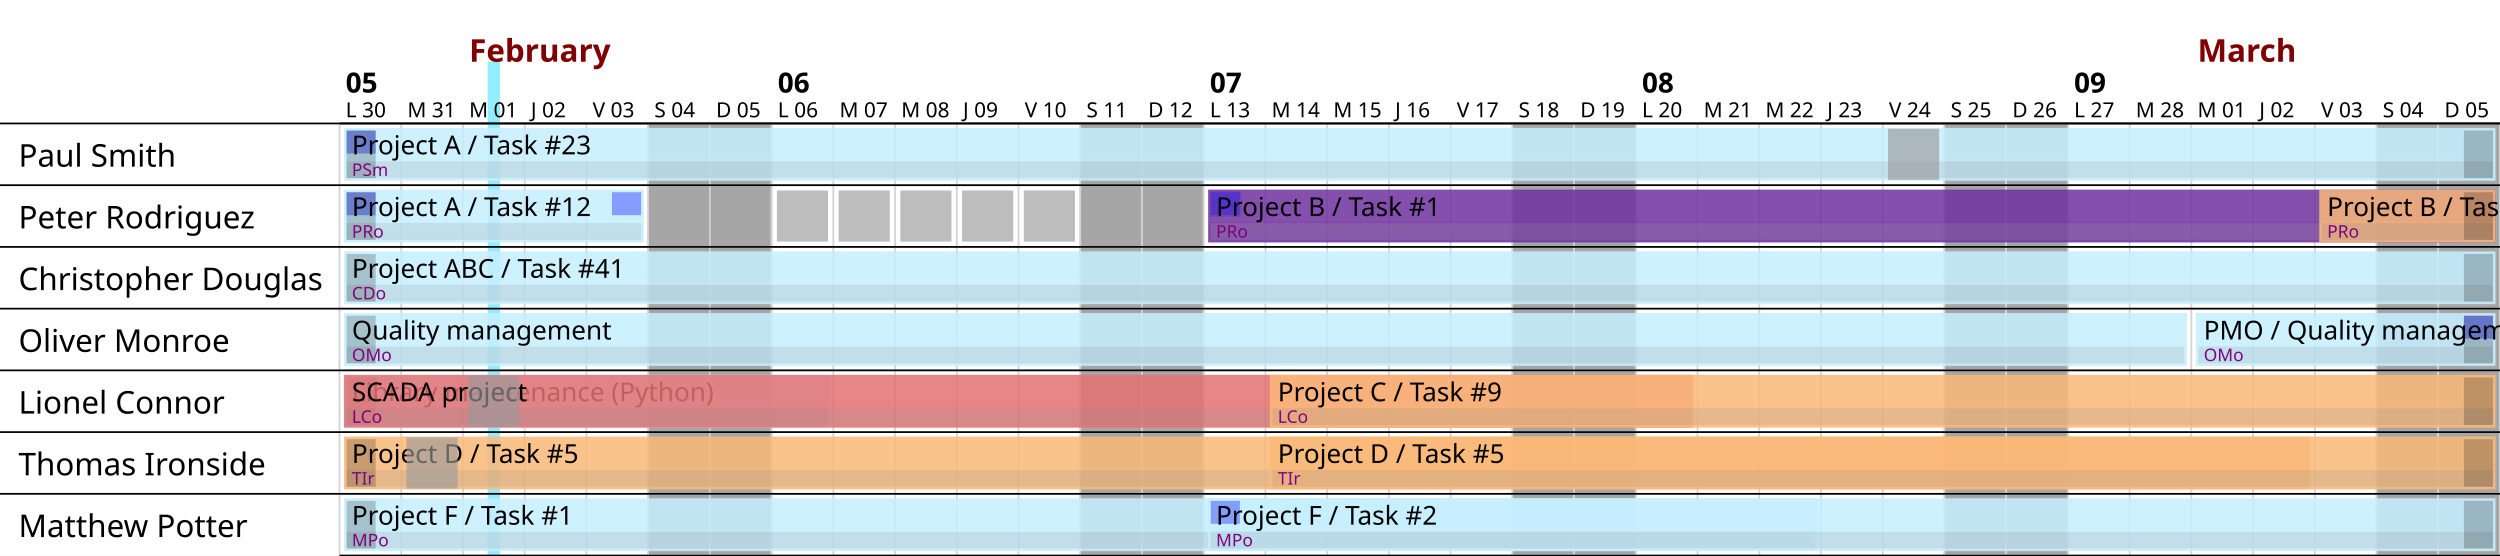
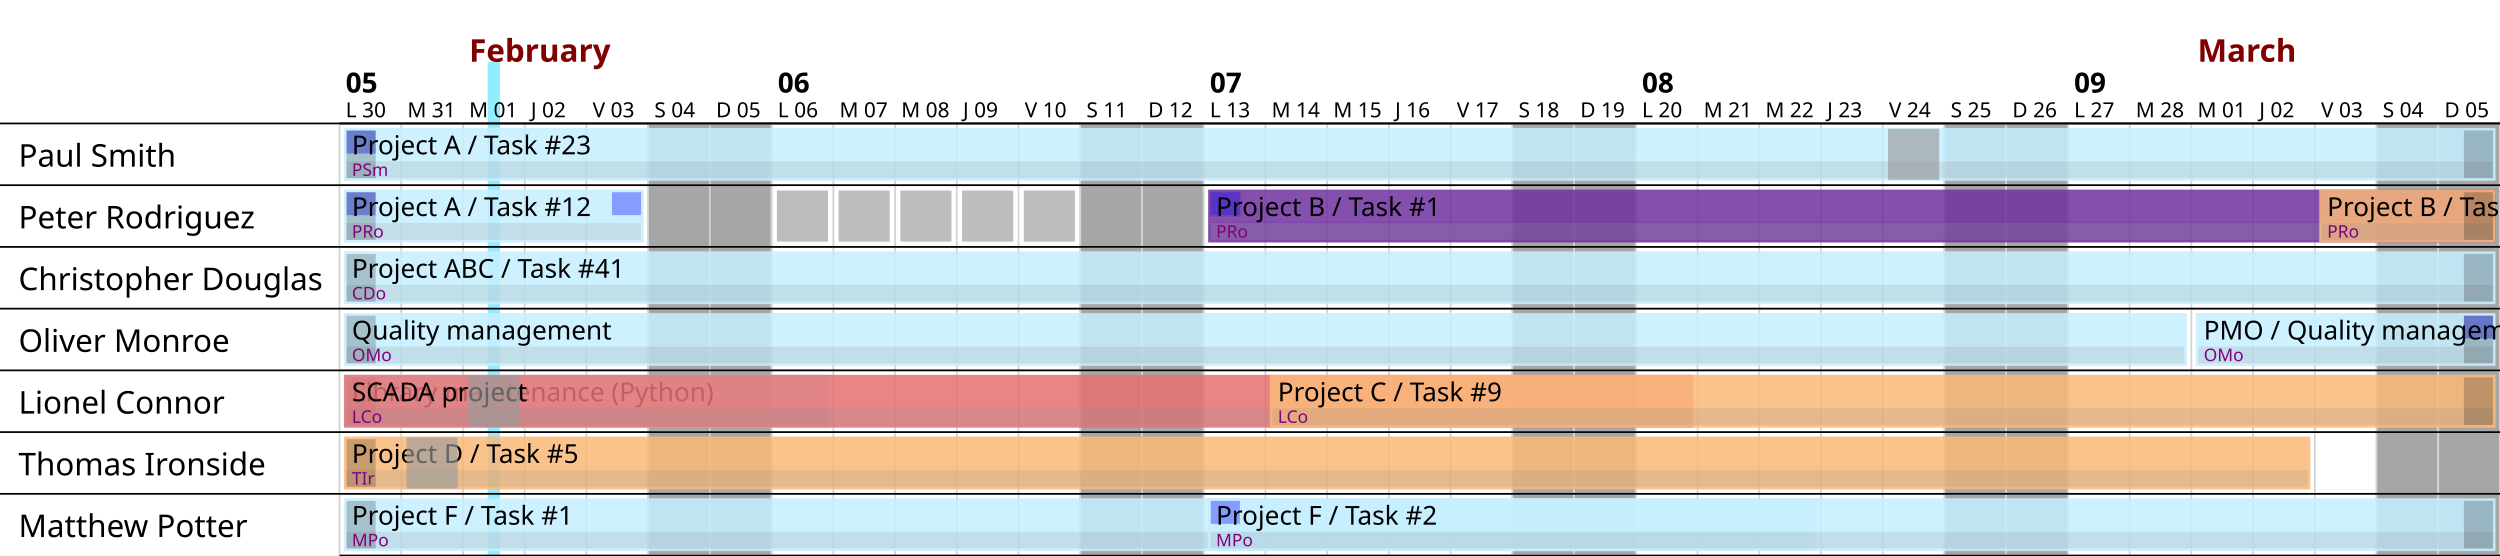
<svg xmlns="http://www.w3.org/2000/svg" baseProfile="full" height="318.898" version="1.1" width="1435.039">
  <defs />
  <rect fill="white" height="318.898" opacity="1" stroke-width="0" width="1435.039" x="0.0" y="0.0" />
  <g>
    <g id="vlines" stroke="lightgray">
      <line x1="194.882" x2="194.882" y1="70.866" y2="318.898" />
      <text fill="black" font-family="Yu Gothic UI" font-size="12" stroke="black" stroke-width="0" x="198.425" y="67.323">L 30</text>
      <text fill="black" font-family="Yu Gothic UI" font-size="16" font-weight="bold" stroke="black" stroke-width="0" x="198.425" y="53.15">05</text>
      <line x1="230.315" x2="230.315" y1="70.866" y2="318.898" />
      <text fill="black" font-family="Yu Gothic UI" font-size="12" stroke="black" stroke-width="0" x="233.858" y="67.323">M 31</text>
      <line x1="265.748" x2="265.748" y1="70.866" y2="318.898" />
      <rect fill="#76e9ff" height="283.465" opacity="0.8" stroke="lightgray" stroke-width="0" width="7.087" x="279.921" y="35.433" />
      <text fill="black" font-family="Yu Gothic UI" font-size="12" stroke="black" stroke-width="0" x="269.291" y="67.323">M 01</text>
      <text fill="#800000" font-family="Yu Gothic UI" font-size="18" font-weight="bold" stroke="#800000" stroke-width="0" x="269.291" y="35.433">February</text>
      <line x1="301.181" x2="301.181" y1="70.866" y2="318.898" />
      <text fill="black" font-family="Yu Gothic UI" font-size="12" stroke="black" stroke-width="0" x="304.724" y="67.323">J 02</text>
      <line x1="336.614" x2="336.614" y1="70.866" y2="318.898" />
      <text fill="black" font-family="Yu Gothic UI" font-size="12" stroke="black" stroke-width="0" x="340.157" y="67.323">V 03</text>
      <line x1="372.047" x2="372.047" y1="70.866" y2="318.898" />
      <rect fill="gray" height="248.031" opacity="0.7" stroke="lightgray" stroke-width="1" width="35.433" x="372.047" y="70.866" />
      <text fill="black" font-family="Yu Gothic UI" font-size="12" stroke="black" stroke-width="0" x="375.591" y="67.323">S 04</text>
      <line x1="407.48" x2="407.48" y1="70.866" y2="318.898" />
      <rect fill="gray" height="248.031" opacity="0.7" stroke="lightgray" stroke-width="1" width="35.433" x="407.48" y="70.866" />
      <text fill="black" font-family="Yu Gothic UI" font-size="12" stroke="black" stroke-width="0" x="411.024" y="67.323">D 05</text>
      <line x1="442.913" x2="442.913" y1="70.866" y2="318.898" />
      <text fill="black" font-family="Yu Gothic UI" font-size="12" stroke="black" stroke-width="0" x="446.457" y="67.323">L 06</text>
      <text fill="black" font-family="Yu Gothic UI" font-size="16" font-weight="bold" stroke="black" stroke-width="0" x="446.457" y="53.15">06</text>
      <line x1="478.346" x2="478.346" y1="70.866" y2="318.898" />
      <text fill="black" font-family="Yu Gothic UI" font-size="12" stroke="black" stroke-width="0" x="481.89" y="67.323">M 07</text>
      <line x1="513.78" x2="513.78" y1="70.866" y2="318.898" />
      <text fill="black" font-family="Yu Gothic UI" font-size="12" stroke="black" stroke-width="0" x="517.323" y="67.323">M 08</text>
      <line x1="549.213" x2="549.213" y1="70.866" y2="318.898" />
      <text fill="black" font-family="Yu Gothic UI" font-size="12" stroke="black" stroke-width="0" x="552.756" y="67.323">J 09</text>
      <line x1="584.646" x2="584.646" y1="70.866" y2="318.898" />
      <text fill="black" font-family="Yu Gothic UI" font-size="12" stroke="black" stroke-width="0" x="588.189" y="67.323">V 10</text>
      <line x1="620.079" x2="620.079" y1="70.866" y2="318.898" />
      <rect fill="gray" height="248.031" opacity="0.7" stroke="lightgray" stroke-width="1" width="35.433" x="620.079" y="70.866" />
      <text fill="black" font-family="Yu Gothic UI" font-size="12" stroke="black" stroke-width="0" x="623.622" y="67.323">S 11</text>
      <line x1="655.512" x2="655.512" y1="70.866" y2="318.898" />
      <rect fill="gray" height="248.031" opacity="0.7" stroke="lightgray" stroke-width="1" width="35.433" x="655.512" y="70.866" />
      <text fill="black" font-family="Yu Gothic UI" font-size="12" stroke="black" stroke-width="0" x="659.055" y="67.323">D 12</text>
      <line x1="690.945" x2="690.945" y1="70.866" y2="318.898" />
      <text fill="black" font-family="Yu Gothic UI" font-size="12" stroke="black" stroke-width="0" x="694.488" y="67.323">L 13</text>
      <text fill="black" font-family="Yu Gothic UI" font-size="16" font-weight="bold" stroke="black" stroke-width="0" x="694.488" y="53.15">07</text>
      <line x1="726.378" x2="726.378" y1="70.866" y2="318.898" />
      <text fill="black" font-family="Yu Gothic UI" font-size="12" stroke="black" stroke-width="0" x="729.921" y="67.323">M 14</text>
      <line x1="761.811" x2="761.811" y1="70.866" y2="318.898" />
      <text fill="black" font-family="Yu Gothic UI" font-size="12" stroke="black" stroke-width="0" x="765.354" y="67.323">M 15</text>
      <line x1="797.244" x2="797.244" y1="70.866" y2="318.898" />
      <text fill="black" font-family="Yu Gothic UI" font-size="12" stroke="black" stroke-width="0" x="800.787" y="67.323">J 16</text>
      <line x1="832.677" x2="832.677" y1="70.866" y2="318.898" />
      <text fill="black" font-family="Yu Gothic UI" font-size="12" stroke="black" stroke-width="0" x="836.22" y="67.323">V 17</text>
      <line x1="868.11" x2="868.11" y1="70.866" y2="318.898" />
      <rect fill="gray" height="248.031" opacity="0.7" stroke="lightgray" stroke-width="1" width="35.433" x="868.11" y="70.866" />
      <text fill="black" font-family="Yu Gothic UI" font-size="12" stroke="black" stroke-width="0" x="871.654" y="67.323">S 18</text>
      <line x1="903.543" x2="903.543" y1="70.866" y2="318.898" />
      <rect fill="gray" height="248.031" opacity="0.7" stroke="lightgray" stroke-width="1" width="35.433" x="903.543" y="70.866" />
      <text fill="black" font-family="Yu Gothic UI" font-size="12" stroke="black" stroke-width="0" x="907.087" y="67.323">D 19</text>
      <line x1="938.976" x2="938.976" y1="70.866" y2="318.898" />
      <text fill="black" font-family="Yu Gothic UI" font-size="12" stroke="black" stroke-width="0" x="942.52" y="67.323">L 20</text>
      <text fill="black" font-family="Yu Gothic UI" font-size="16" font-weight="bold" stroke="black" stroke-width="0" x="942.52" y="53.15">08</text>
      <line x1="974.409" x2="974.409" y1="70.866" y2="318.898" />
      <text fill="black" font-family="Yu Gothic UI" font-size="12" stroke="black" stroke-width="0" x="977.953" y="67.323">M 21</text>
      <line x1="1009.842" x2="1009.842" y1="70.866" y2="318.898" />
      <text fill="black" font-family="Yu Gothic UI" font-size="12" stroke="black" stroke-width="0" x="1013.386" y="67.323">M 22</text>
      <line x1="1045.276" x2="1045.276" y1="70.866" y2="318.898" />
      <text fill="black" font-family="Yu Gothic UI" font-size="12" stroke="black" stroke-width="0" x="1048.819" y="67.323">J 23</text>
      <line x1="1080.709" x2="1080.709" y1="70.866" y2="318.898" />
      <text fill="black" font-family="Yu Gothic UI" font-size="12" stroke="black" stroke-width="0" x="1084.252" y="67.323">V 24</text>
      <line x1="1116.142" x2="1116.142" y1="70.866" y2="318.898" />
      <rect fill="gray" height="248.031" opacity="0.7" stroke="lightgray" stroke-width="1" width="35.433" x="1116.142" y="70.866" />
      <text fill="black" font-family="Yu Gothic UI" font-size="12" stroke="black" stroke-width="0" x="1119.685" y="67.323">S 25</text>
      <line x1="1151.575" x2="1151.575" y1="70.866" y2="318.898" />
      <rect fill="gray" height="248.031" opacity="0.7" stroke="lightgray" stroke-width="1" width="35.433" x="1151.575" y="70.866" />
      <text fill="black" font-family="Yu Gothic UI" font-size="12" stroke="black" stroke-width="0" x="1155.118" y="67.323">D 26</text>
      <line x1="1187.008" x2="1187.008" y1="70.866" y2="318.898" />
      <text fill="black" font-family="Yu Gothic UI" font-size="12" stroke="black" stroke-width="0" x="1190.551" y="67.323">L 27</text>
      <text fill="black" font-family="Yu Gothic UI" font-size="16" font-weight="bold" stroke="black" stroke-width="0" x="1190.551" y="53.15">09</text>
      <line x1="1222.441" x2="1222.441" y1="70.866" y2="318.898" />
      <text fill="black" font-family="Yu Gothic UI" font-size="12" stroke="black" stroke-width="0" x="1225.984" y="67.323">M 28</text>
      <line x1="1257.874" x2="1257.874" y1="70.866" y2="318.898" />
      <text fill="black" font-family="Yu Gothic UI" font-size="12" stroke="black" stroke-width="0" x="1261.417" y="67.323">M 01</text>
      <text fill="#800000" font-family="Yu Gothic UI" font-size="18" font-weight="bold" stroke="#800000" stroke-width="0" x="1261.417" y="35.433">March</text>
      <line x1="1293.307" x2="1293.307" y1="70.866" y2="318.898" />
      <text fill="black" font-family="Yu Gothic UI" font-size="12" stroke="black" stroke-width="0" x="1296.85" y="67.323">J 02</text>
      <line x1="1328.74" x2="1328.74" y1="70.866" y2="318.898" />
      <text fill="black" font-family="Yu Gothic UI" font-size="12" stroke="black" stroke-width="0" x="1332.283" y="67.323">V 03</text>
      <line x1="1364.173" x2="1364.173" y1="70.866" y2="318.898" />
      <rect fill="gray" height="248.031" opacity="0.7" stroke="lightgray" stroke-width="1" width="35.433" x="1364.173" y="70.866" />
      <text fill="black" font-family="Yu Gothic UI" font-size="12" stroke="black" stroke-width="0" x="1367.717" y="67.323">S 04</text>
      <line x1="1399.606" x2="1399.606" y1="70.866" y2="318.898" />
      <rect fill="gray" height="248.031" opacity="0.7" stroke="lightgray" stroke-width="1" width="35.433" x="1399.606" y="70.866" />
      <text fill="black" font-family="Yu Gothic UI" font-size="12" stroke="black" stroke-width="0" x="1403.15" y="67.323">D 05</text>
      <line x1="1435.039" x2="1435.039" y1="70.866" y2="318.898" />
    </g>
    <g id="hlines" stroke="lightgray">
      <line x1="194.882" x2="1435.039" y1="70.866" y2="70.866" />
      <line x1="194.882" x2="1435.039" y1="106.299" y2="106.299" />
      <line x1="194.882" x2="1435.039" y1="141.732" y2="141.732" />
      <line x1="194.882" x2="1435.039" y1="177.165" y2="177.165" />
      <line x1="194.882" x2="1435.039" y1="212.598" y2="212.598" />
      <line x1="194.882" x2="1435.039" y1="248.031" y2="248.031" />
      <line x1="194.882" x2="1435.039" y1="283.465" y2="283.465" />
      <line x1="194.882" x2="1435.039" y1="318.898" y2="318.898" />
    </g>
    <line stroke="black" x1="194.882" x2="1435.039" y1="70.866" y2="70.866" />
    <line stroke="black" x1="194.882" x2="1435.039" y1="318.898" y2="318.898" />
  </g>
  <g>
    <g id="Project_A___Task_#23">
      <rect fill="#c6eeff" height="28.346" opacity="0.85" stroke="#c6eeff" stroke-width="2" width="1233.071" x="198.425" y="74.409" />
      <rect fill="#909090" height="10.63" opacity="0.2" stroke="#c6eeff" stroke-width="1" width="1233.071" x="198.425" y="92.126" />
      <rect fill="#0000FF" height="14.173" opacity="0.35" stroke="#c6eeff" stroke-width="1" width="17.717" x="198.425" y="74.409" />
      <rect fill="#000000" height="28.346" opacity="0.2" stroke="#c6eeff" stroke-width="1" width="17.717" x="198.425" y="74.409" />
      <rect fill="#000000" height="28.346" opacity="0.2" stroke="#c6eeff" stroke-width="1" width="17.717" x="1413.779" y="74.409" />
      <rect fill="#F08000" height="10.63" opacity="0.35" stroke="#c6eeff" stroke-width="1" width="0.0" x="198.425" y="92.126" />
      <text fill="black" font-family="Yu Gothic UI" font-size="15" stroke="black" stroke-width="0" x="201.968" y="88.583">Project A / Task #23</text>
      <text fill="purple" font-family="Yu Gothic UI" font-size="10" stroke="black" stroke-width="0" x="201.968" y="100.984">PSm</text>
    </g>
    <g>
      <text fill="black" font-family="Yu Gothic UI" font-size="18" stroke="black" stroke-width="0" x="10.63" y="95.669">Paul Smith</text>
    </g>
    <g>
      <rect fill="#999999" height="28.346" opacity="0.65" stroke="#999999" stroke-width="1" width="28.346" x="1084.252" y="74.409" />
    </g>
    <line stroke="black" x1="0.0" x2="1435.039" y1="70.866" y2="70.866" />
    <g id="Project_A___Task_#12">
      <rect fill="#c6eeff" height="28.346" opacity="0.85" stroke="#c6eeff" stroke-width="2" width="170.079" x="198.425" y="109.843" />
      <rect fill="#909090" height="10.63" opacity="0.2" stroke="#c6eeff" stroke-width="1" width="170.079" x="198.425" y="127.559" />
      <rect fill="#0000FF" height="14.173" opacity="0.35" stroke="#c6eeff" stroke-width="1" width="17.717" x="198.425" y="109.843" />
      <rect fill="#0000FF" height="14.173" opacity="0.35" stroke="#c6eeff" stroke-width="1" width="17.717" x="350.787" y="109.843" />
      <rect fill="#000000" height="28.346" opacity="0.2" stroke="#c6eeff" stroke-width="1" width="17.717" x="198.425" y="109.843" />
      <rect fill="#F08000" height="10.63" opacity="0.35" stroke="#c6eeff" stroke-width="1" width="0.0" x="198.425" y="127.559" />
      <text fill="black" font-family="Yu Gothic UI" font-size="15" stroke="black" stroke-width="0" x="201.968" y="124.016">Project A / Task #12</text>
      <text fill="purple" font-family="Yu Gothic UI" font-size="10" stroke="black" stroke-width="0" x="201.968" y="136.417">PRo</text>
    </g>
    <g id="Project_B___Task_#1">
      <rect fill="#7030a0" height="28.346" opacity="0.85" stroke="#7030a0" stroke-width="2" width="737.008" x="694.488" y="109.843" />
      <rect fill="#909090" height="10.63" opacity="0.2" stroke="#7030a0" stroke-width="1" width="737.008" x="694.488" y="127.559" />
      <rect fill="#0000FF" height="14.173" opacity="0.35" stroke="#7030a0" stroke-width="1" width="17.717" x="694.488" y="109.843" />
      <rect fill="#000000" height="28.346" opacity="0.2" stroke="#7030a0" stroke-width="1" width="17.717" x="1413.779" y="109.843" />
      <rect fill="#F08000" height="10.63" opacity="0.35" stroke="#7030a0" stroke-width="1" width="0.0" x="694.488" y="127.559" />
      <text fill="black" font-family="Yu Gothic UI" font-size="15" stroke="black" stroke-width="0" x="698.031" y="124.016">Project B / Task #1</text>
      <text fill="purple" font-family="Yu Gothic UI" font-size="10" stroke="black" stroke-width="0" x="698.031" y="136.417">PRo</text>
    </g>
    <g id="Project_B___Task_#2">
      <rect fill="#fab978" height="28.346" opacity="0.85" stroke="#fab978" stroke-width="2" width="99.213" x="1332.283" y="109.843" />
      <rect fill="#909090" height="10.63" opacity="0.2" stroke="#fab978" stroke-width="1" width="99.213" x="1332.283" y="127.559" />
      <rect fill="#000000" height="28.346" opacity="0.2" stroke="#fab978" stroke-width="1" width="17.717" x="1413.779" y="109.843" />
      <rect fill="#F08000" height="10.63" opacity="0.35" stroke="#fab978" stroke-width="1" width="0.0" x="1332.283" y="127.559" />
      <text fill="black" font-family="Yu Gothic UI" font-size="15" stroke="black" stroke-width="0" x="1335.827" y="124.016">Project B / Task #2</text>
      <text fill="purple" font-family="Yu Gothic UI" font-size="10" stroke="black" stroke-width="0" x="1335.827" y="136.417">PRo</text>
    </g>
    <g>
      <text fill="black" font-family="Yu Gothic UI" font-size="18" stroke="black" stroke-width="0" x="10.63" y="131.102">Peter Rodriguez</text>
    </g>
    <g>
      <rect fill="#999999" height="28.346" opacity="0.65" stroke="#999999" stroke-width="1" width="28.346" x="446.457" y="109.843" />
      <rect fill="#999999" height="28.346" opacity="0.65" stroke="#999999" stroke-width="1" width="28.346" x="481.89" y="109.843" />
      <rect fill="#999999" height="28.346" opacity="0.65" stroke="#999999" stroke-width="1" width="28.346" x="517.323" y="109.843" />
      <rect fill="#999999" height="28.346" opacity="0.65" stroke="#999999" stroke-width="1" width="28.346" x="552.756" y="109.843" />
      <rect fill="#999999" height="28.346" opacity="0.65" stroke="#999999" stroke-width="1" width="28.346" x="588.189" y="109.843" />
    </g>
    <line stroke="black" x1="0.0" x2="1435.039" y1="106.299" y2="106.299" />
    <g id="Project_ABC___Task_#41">
      <rect fill="#c6eeff" height="28.346" opacity="0.85" stroke="#c6eeff" stroke-width="2" width="1233.071" x="198.425" y="145.276" />
      <rect fill="#909090" height="10.63" opacity="0.2" stroke="#c6eeff" stroke-width="1" width="1233.071" x="198.425" y="162.992" />
      <rect fill="#000000" height="28.346" opacity="0.2" stroke="#c6eeff" stroke-width="1" width="17.717" x="198.425" y="145.276" />
      <rect fill="#000000" height="28.346" opacity="0.2" stroke="#c6eeff" stroke-width="1" width="17.717" x="1413.779" y="145.276" />
      <rect fill="#F08000" height="10.63" opacity="0.35" stroke="#c6eeff" stroke-width="1" width="0.0" x="198.425" y="162.992" />
      <text fill="black" font-family="Yu Gothic UI" font-size="15" stroke="black" stroke-width="0" x="201.968" y="159.449">Project ABC / Task #41</text>
      <text fill="purple" font-family="Yu Gothic UI" font-size="10" stroke="black" stroke-width="0" x="201.968" y="171.85">CDo</text>
    </g>
    <g>
      <text fill="black" font-family="Yu Gothic UI" font-size="18" stroke="black" stroke-width="0" x="10.63" y="166.535">Christopher Douglas</text>
    </g>
    <g />
    <line stroke="black" x1="0.0" x2="1435.039" y1="141.732" y2="141.732" />
    <g id="Quality_management">
      <rect fill="#c6eeff" height="28.346" opacity="0.85" stroke="#c6eeff" stroke-width="2" width="1055.905" x="198.425" y="180.709" />
      <rect fill="#909090" height="10.63" opacity="0.2" stroke="#c6eeff" stroke-width="1" width="1055.905" x="198.425" y="198.425" />
      <rect fill="#000000" height="28.346" opacity="0.2" stroke="#c6eeff" stroke-width="1" width="17.717" x="198.425" y="180.709" />
      <rect fill="#F08000" height="10.63" opacity="0.35" stroke="#c6eeff" stroke-width="1" width="0.0" x="198.425" y="198.425" />
      <text fill="black" font-family="Yu Gothic UI" font-size="15" stroke="black" stroke-width="0" x="201.968" y="194.882">Quality management</text>
      <text fill="purple" font-family="Yu Gothic UI" font-size="10" stroke="black" stroke-width="0" x="201.968" y="207.283">OMo</text>
    </g>
    <g id="PMO___Quality_management">
      <rect fill="#c6eeff" height="28.346" opacity="0.85" stroke="#c6eeff" stroke-width="2" width="170.079" x="1261.417" y="180.709" />
      <rect fill="#909090" height="10.63" opacity="0.2" stroke="#c6eeff" stroke-width="1" width="170.079" x="1261.417" y="198.425" />
      <rect fill="#0000FF" height="14.173" opacity="0.35" stroke="#c6eeff" stroke-width="1" width="17.717" x="1413.779" y="180.709" />
      <rect fill="#000000" height="28.346" opacity="0.2" stroke="#c6eeff" stroke-width="1" width="17.717" x="1413.779" y="180.709" />
      <rect fill="#F08000" height="10.63" opacity="0.35" stroke="#c6eeff" stroke-width="1" width="0.0" x="1261.417" y="198.425" />
      <text fill="black" font-family="Yu Gothic UI" font-size="15" stroke="black" stroke-width="0" x="1264.961" y="194.882">PMO / Quality management</text>
      <text fill="purple" font-family="Yu Gothic UI" font-size="10" stroke="black" stroke-width="0" x="1264.961" y="207.283">OMo</text>
    </g>
    <g>
      <text fill="black" font-family="Yu Gothic UI" font-size="18" stroke="black" stroke-width="0" x="10.63" y="201.968">Oliver Monroe</text>
    </g>
    <g />
    <line stroke="black" x1="0.0" x2="1435.039" y1="177.165" y2="177.165" />
    <g id="Library_maintenance__Python_">
      <rect fill="#c6eeff" height="28.346" opacity="0.85" stroke="#c6eeff" stroke-width="2" width="276.378" x="198.425" y="216.142" />
      <rect fill="#909090" height="10.63" opacity="0.2" stroke="#c6eeff" stroke-width="1" width="276.378" x="198.425" y="233.858" />
      <rect fill="#000000" height="28.346" opacity="0.2" stroke="#c6eeff" stroke-width="1" width="17.717" x="198.425" y="216.142" />
      <rect fill="#F08000" height="10.63" opacity="0.35" stroke="#c6eeff" stroke-width="1" width="0.0" x="198.425" y="233.858" />
      <text fill="black" font-family="Yu Gothic UI" font-size="15" stroke="black" stroke-width="0" x="201.968" y="230.315">Library maintenance (Python)</text>
      <text fill="purple" font-family="Yu Gothic UI" font-size="10" stroke="black" stroke-width="0" x="201.968" y="242.717">LCo</text>
    </g>
    <g id="SCADA_project">
      <rect fill="#e47172" height="28.346" opacity="0.85" stroke="#e47172" stroke-width="2" width="772.441" x="198.425" y="216.142" />
      <rect fill="#909090" height="10.63" opacity="0.2" stroke="#e47172" stroke-width="1" width="772.441" x="198.425" y="233.858" />
      <rect fill="#F08000" height="10.63" opacity="0.35" stroke="#e47172" stroke-width="1" width="0.0" x="198.425" y="233.858" />
      <text fill="black" font-family="Yu Gothic UI" font-size="15" stroke="black" stroke-width="0" x="201.968" y="230.315">SCADA project</text>
      <text fill="purple" font-family="Yu Gothic UI" font-size="10" stroke="black" stroke-width="0" x="201.968" y="242.717">LCo</text>
    </g>
    <g id="Project_C___Task_#9">
      <rect fill="#fab978" height="28.346" opacity="0.85" stroke="#fab978" stroke-width="2" width="701.575" x="729.921" y="216.142" />
      <rect fill="#909090" height="10.63" opacity="0.2" stroke="#fab978" stroke-width="1" width="701.575" x="729.921" y="233.858" />
      <rect fill="#000000" height="28.346" opacity="0.2" stroke="#fab978" stroke-width="1" width="17.717" x="1413.779" y="216.142" />
      <rect fill="#F08000" height="10.63" opacity="0.35" stroke="#fab978" stroke-width="1" width="0.0" x="729.921" y="233.858" />
      <text fill="black" font-family="Yu Gothic UI" font-size="15" stroke="black" stroke-width="0" x="733.465" y="230.315">Project C / Task #9</text>
      <text fill="purple" font-family="Yu Gothic UI" font-size="10" stroke="black" stroke-width="0" x="733.465" y="242.717">LCo</text>
    </g>
    <g>
      <text fill="black" font-family="Yu Gothic UI" font-size="18" stroke="black" stroke-width="0" x="10.63" y="237.402">Lionel Connor</text>
    </g>
    <g>
      <rect fill="#999999" height="28.346" opacity="0.65" stroke="#999999" stroke-width="1" width="28.346" x="269.291" y="216.142" />
    </g>
    <line stroke="black" x1="0.0" x2="1435.039" y1="212.598" y2="212.598" />
    <g id="Project_D___Task_#5">
      <rect fill="#fab978" height="28.346" opacity="0.85" stroke="#fab978" stroke-width="2" width="1126.772" x="198.425" y="251.575" />
      <rect fill="#909090" height="10.63" opacity="0.2" stroke="#fab978" stroke-width="1" width="1126.772" x="198.425" y="269.291" />
      <rect fill="#000000" height="28.346" opacity="0.2" stroke="#fab978" stroke-width="1" width="17.717" x="198.425" y="251.575" />
      <rect fill="#F08000" height="10.63" opacity="0.35" stroke="#fab978" stroke-width="1" width="0.0" x="198.425" y="269.291" />
      <text fill="black" font-family="Yu Gothic UI" font-size="15" stroke="black" stroke-width="0" x="201.968" y="265.748">Project D / Task #5</text>
      <text fill="purple" font-family="Yu Gothic UI" font-size="10" stroke="black" stroke-width="0" x="201.968" y="278.15">TIr</text>
    </g>
-     <g id="Project_D___Task_#5">
-       <rect fill="#fab978" height="28.346" opacity="0.85" stroke="#fab978" stroke-width="2" width="701.575" x="729.921" y="251.575" />
-       <rect fill="#909090" height="10.63" opacity="0.2" stroke="#fab978" stroke-width="1" width="701.575" x="729.921" y="269.291" />
-       <rect fill="#000000" height="28.346" opacity="0.2" stroke="#fab978" stroke-width="1" width="17.717" x="1413.779" y="251.575" />
-       <rect fill="#F08000" height="10.63" opacity="0.35" stroke="#fab978" stroke-width="1" width="0.0" x="729.921" y="269.291" />
-       <text fill="black" font-family="Yu Gothic UI" font-size="15" stroke="black" stroke-width="0" x="733.465" y="265.748">Project D / Task #5</text>
-       <text fill="purple" font-family="Yu Gothic UI" font-size="10" stroke="black" stroke-width="0" x="733.465" y="278.15">TIr</text>
-     </g>
    <g>
      <text fill="black" font-family="Yu Gothic UI" font-size="18" stroke="black" stroke-width="0" x="10.63" y="272.835">Thomas Ironside</text>
    </g>
    <g>
      <rect fill="#999999" height="28.346" opacity="0.65" stroke="#999999" stroke-width="1" width="28.346" x="233.858" y="251.575" />
    </g>
    <line stroke="black" x1="0.0" x2="1435.039" y1="248.031" y2="248.031" />
    <g id="Project_F___Task_#1">
      <rect fill="#c6eeff" height="28.346" opacity="0.85" stroke="#c6eeff" stroke-width="2" width="843.307" x="198.425" y="287.008" />
      <rect fill="#909090" height="10.63" opacity="0.2" stroke="#c6eeff" stroke-width="1" width="843.307" x="198.425" y="304.724" />
      <rect fill="#000000" height="28.346" opacity="0.2" stroke="#c6eeff" stroke-width="1" width="17.717" x="198.425" y="287.008" />
      <rect fill="#F08000" height="10.63" opacity="0.35" stroke="#c6eeff" stroke-width="1" width="0.0" x="198.425" y="304.724" />
      <text fill="black" font-family="Yu Gothic UI" font-size="15" stroke="black" stroke-width="0" x="201.968" y="301.181">Project F / Task #1</text>
      <text fill="purple" font-family="Yu Gothic UI" font-size="10" stroke="black" stroke-width="0" x="201.968" y="313.583">MPo</text>
    </g>
    <g id="Project_F___Task_#2">
      <rect fill="#c6eeff" height="28.346" opacity="0.85" stroke="#c6eeff" stroke-width="2" width="737.008" x="694.488" y="287.008" />
      <rect fill="#909090" height="10.63" opacity="0.2" stroke="#c6eeff" stroke-width="1" width="737.008" x="694.488" y="304.724" />
      <rect fill="#0000FF" height="14.173" opacity="0.35" stroke="#c6eeff" stroke-width="1" width="17.717" x="694.488" y="287.008" />
      <rect fill="#000000" height="28.346" opacity="0.2" stroke="#c6eeff" stroke-width="1" width="17.717" x="1413.779" y="287.008" />
      <rect fill="#F08000" height="10.63" opacity="0.35" stroke="#c6eeff" stroke-width="1" width="0.0" x="694.488" y="304.724" />
      <text fill="black" font-family="Yu Gothic UI" font-size="15" stroke="black" stroke-width="0" x="698.031" y="301.181">Project F / Task #2</text>
      <text fill="purple" font-family="Yu Gothic UI" font-size="10" stroke="black" stroke-width="0" x="698.031" y="313.583">MPo</text>
    </g>
    <g>
      <text fill="black" font-family="Yu Gothic UI" font-size="18" stroke="black" stroke-width="0" x="10.63" y="308.268">Matthew Potter</text>
    </g>
    <g />
    <line stroke="black" x1="0.0" x2="1435.039" y1="283.465" y2="283.465" />
  </g>
</svg>
